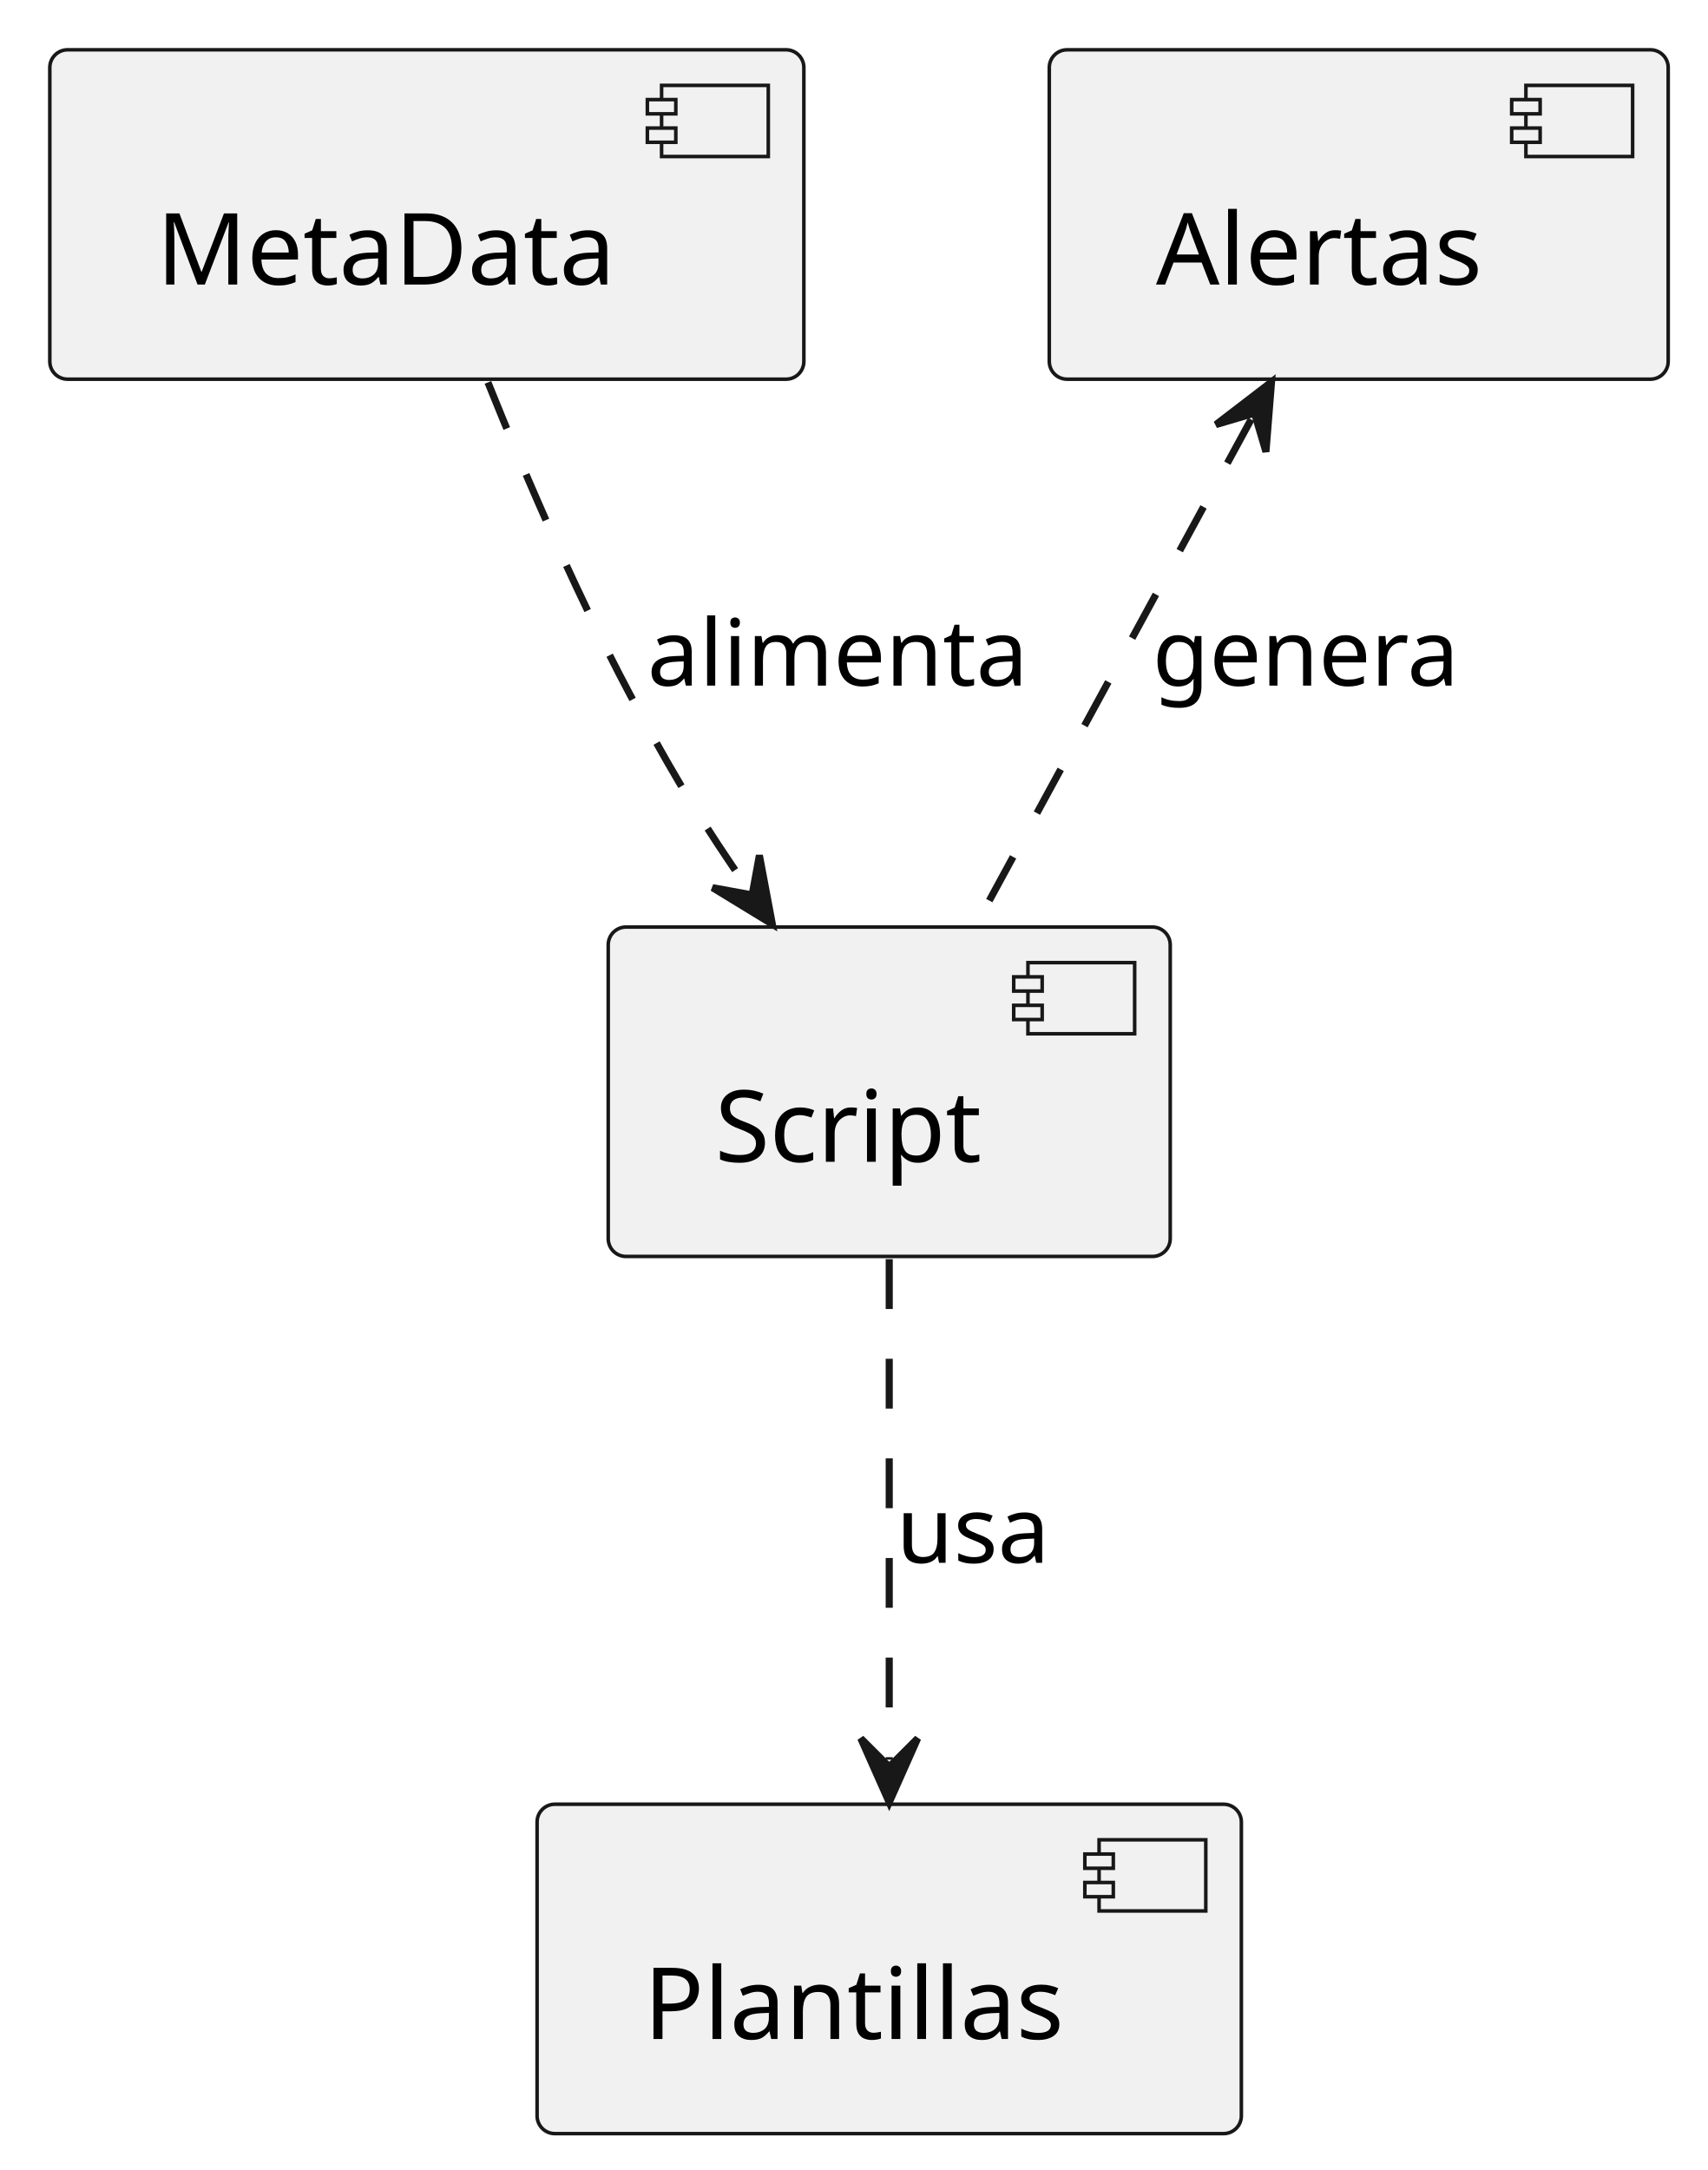
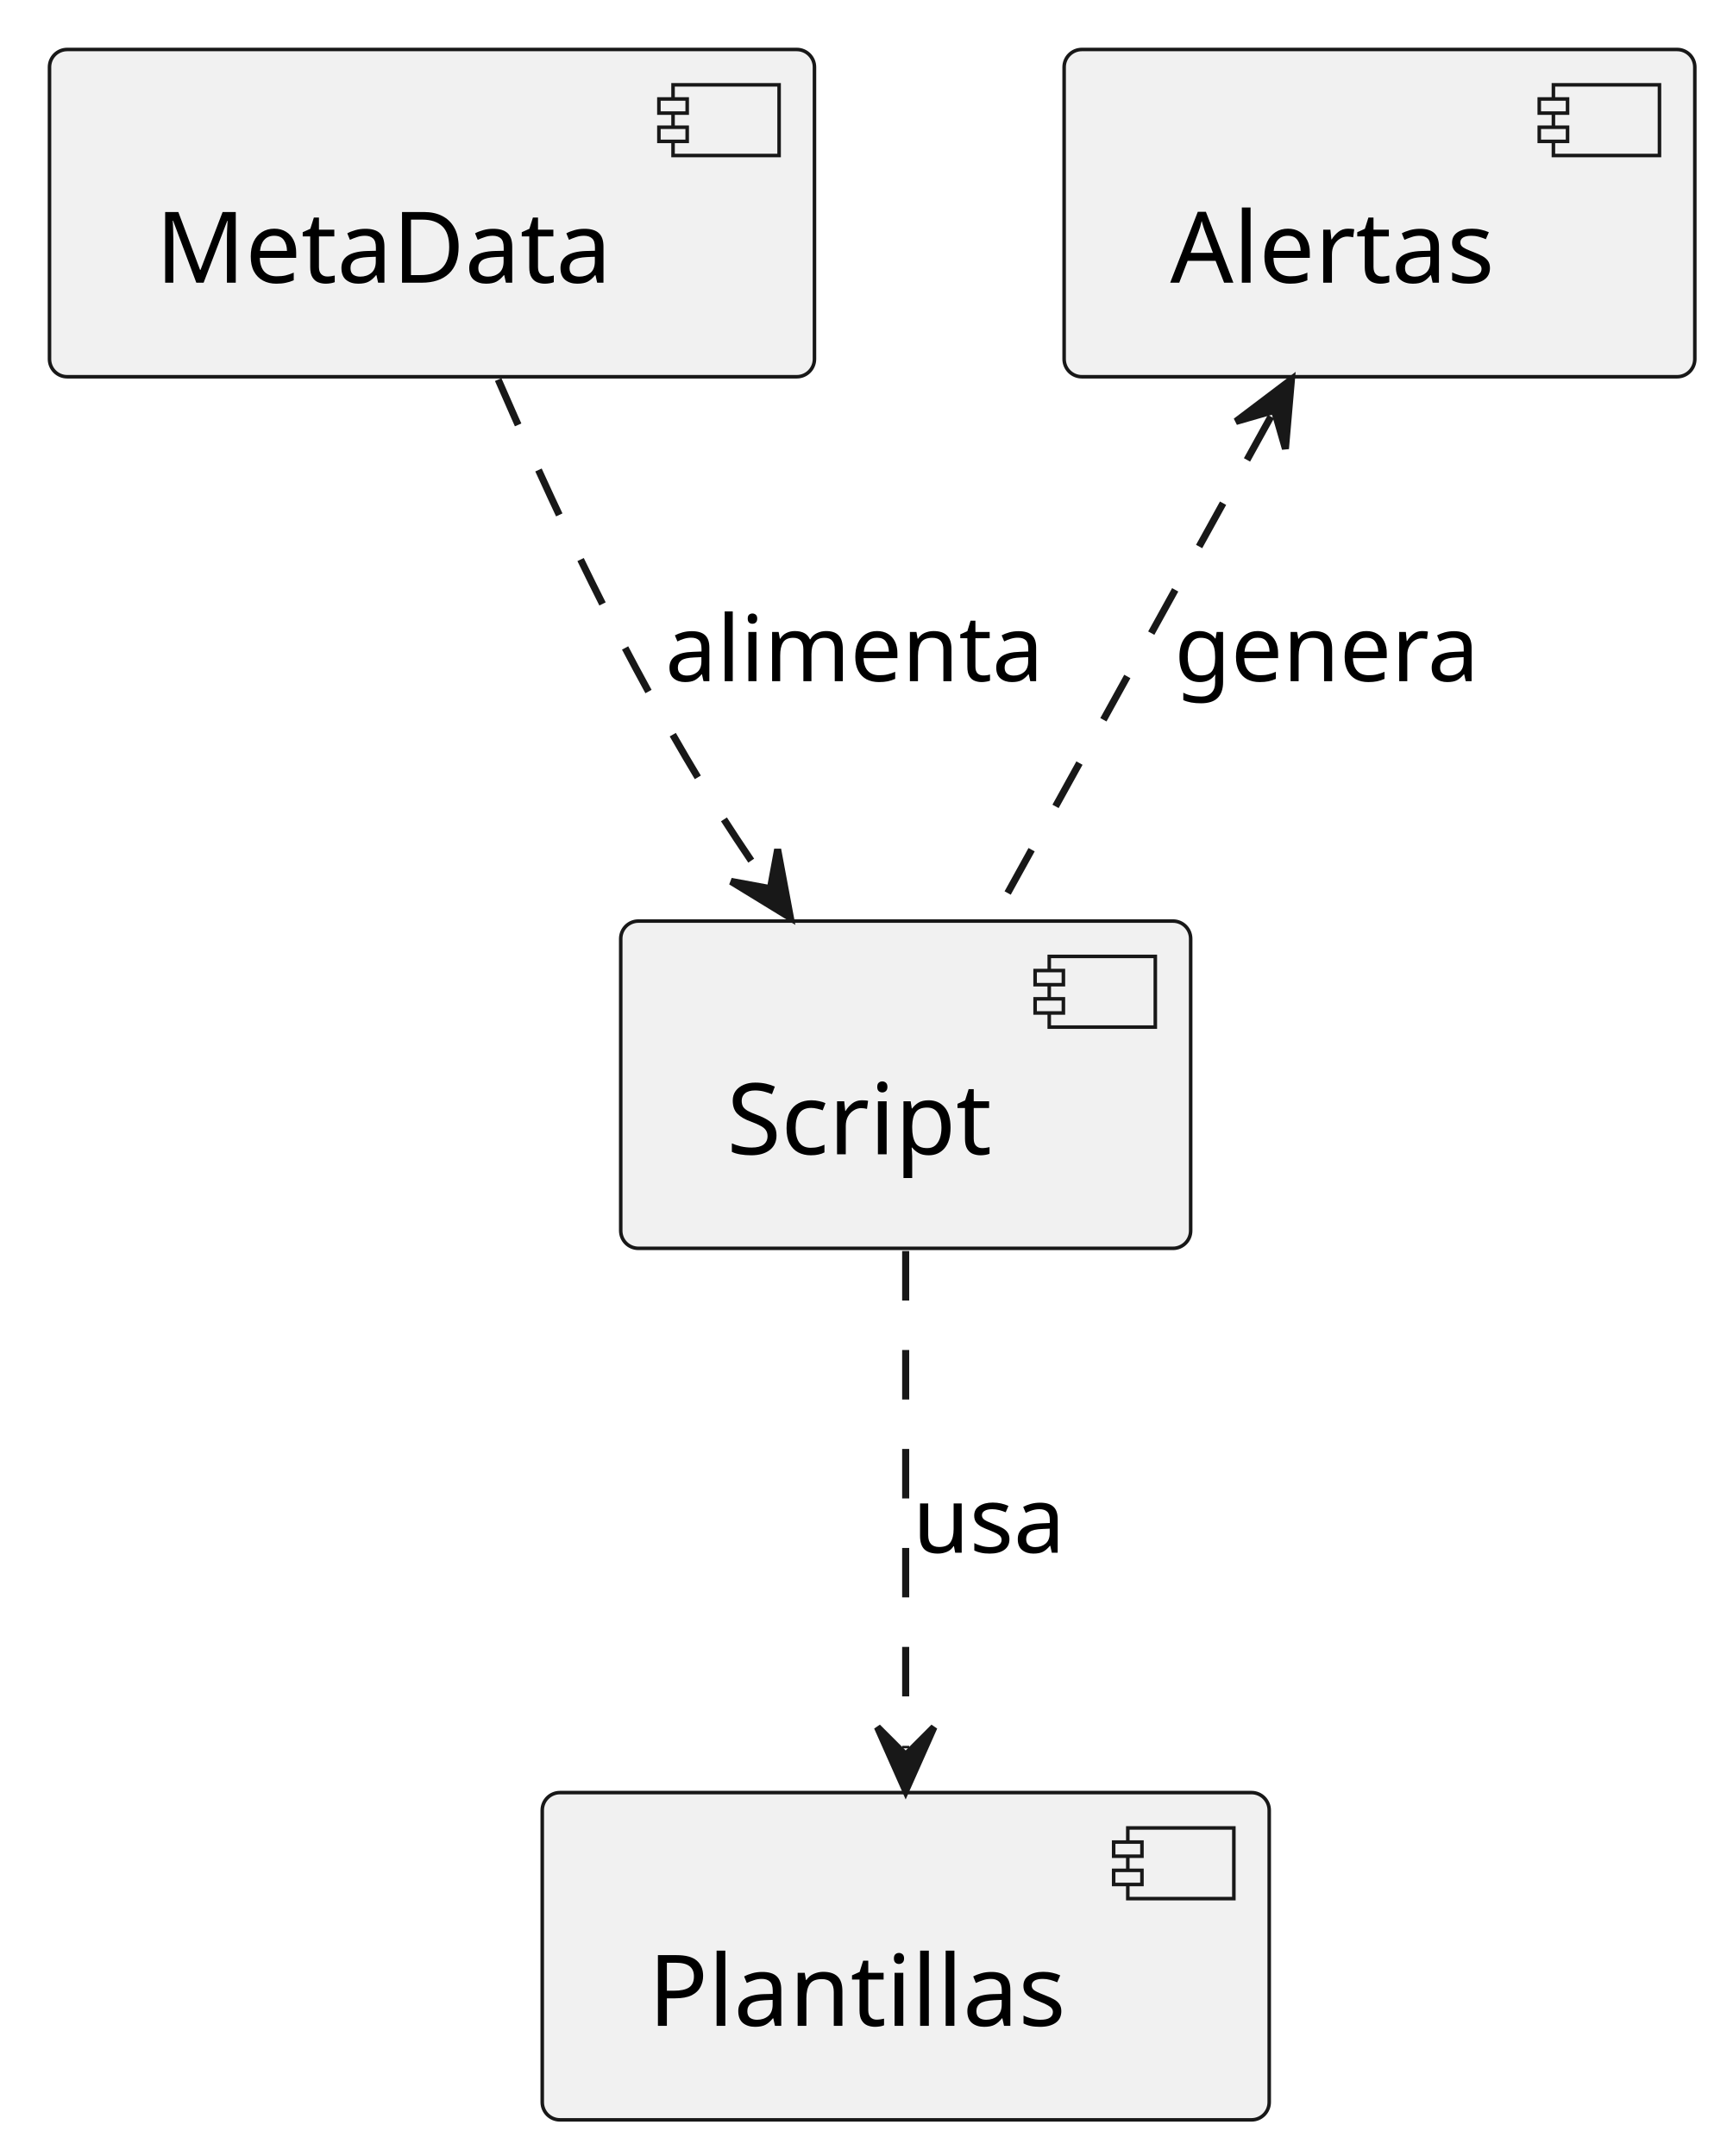
- <svg xmlns="http://www.w3.org/2000/svg" contentStyleType="text/css" height="305px" preserveAspectRatio="none" style="width:240px;height:305px;background:#FFFFFF;" version="1.1" viewBox="0 0 240 305" width="240px" zoomAndPan="magnify">
+ <svg xmlns="http://www.w3.org/2000/svg" contentStyleType="text/css" data-diagram-type="DESCRIPTION" height="305px" preserveAspectRatio="none" style="width:245px;height:305px;background:#FFFFFF;" version="1.1" viewBox="0 0 245 305" width="245px" zoomAndPan="magnify">
  <defs />
  <g>
-     <g id="elem_MetaData">
-       <rect fill="#F1F1F1" height="46.297" rx="2.5" ry="2.5" style="stroke:#181818;stroke-width:0.5;" width="106" x="7" y="7" />
-       <rect fill="#F1F1F1" height="10" style="stroke:#181818;stroke-width:0.5;" width="15" x="93" y="12" />
-       <rect fill="#F1F1F1" height="2" style="stroke:#181818;stroke-width:0.5;" width="4" x="91" y="14" />
-       <rect fill="#F1F1F1" height="2" style="stroke:#181818;stroke-width:0.5;" width="4" x="91" y="18" />
-       <text fill="#000000" font-family="sans-serif" font-size="14" lengthAdjust="spacing" textLength="66" x="22" y="39.995">MetaData</text>
+     <g class="entity" data-entity="MetaData" data-source-line="1" data-uid="ent0002" id="entity_MetaData">
+       <rect fill="#F1F1F1" height="46.297" rx="2.5" ry="2.5" style="stroke:#181818;stroke-width:0.5;" width="108.189" x="7" y="7" />
+       <rect fill="#F1F1F1" height="10" style="stroke:#181818;stroke-width:0.5;" width="15" x="95.189" y="12" />
+       <rect fill="#F1F1F1" height="2" style="stroke:#181818;stroke-width:0.5;" width="4" x="93.189" y="14" />
+       <rect fill="#F1F1F1" height="2" style="stroke:#181818;stroke-width:0.5;" width="4" x="93.189" y="18" />
+       <text fill="#000000" font-family="sans-serif" font-size="14" lengthAdjust="spacing" textLength="68.189" x="22" y="39.995">MetaData</text>
    </g>
-     <g id="elem_Script">
-       <rect fill="#F1F1F1" height="46.297" rx="2.5" ry="2.5" style="stroke:#181818;stroke-width:0.5;" width="79" x="85.5" y="130.3" />
-       <rect fill="#F1F1F1" height="10" style="stroke:#181818;stroke-width:0.5;" width="15" x="144.5" y="135.3" />
-       <rect fill="#F1F1F1" height="2" style="stroke:#181818;stroke-width:0.5;" width="4" x="142.5" y="137.3" />
-       <rect fill="#F1F1F1" height="2" style="stroke:#181818;stroke-width:0.5;" width="4" x="142.5" y="141.3" />
-       <text fill="#000000" font-family="sans-serif" font-size="14" lengthAdjust="spacing" textLength="39" x="100.5" y="163.295">Script</text>
+     <g class="entity" data-entity="Script" data-source-line="1" data-uid="ent0003" id="entity_Script">
+       <rect fill="#F1F1F1" height="46.297" rx="2.5" ry="2.5" style="stroke:#181818;stroke-width:0.5;" width="80.606" x="87.79" y="130.3" />
+       <rect fill="#F1F1F1" height="10" style="stroke:#181818;stroke-width:0.5;" width="15" x="148.395" y="135.3" />
+       <rect fill="#F1F1F1" height="2" style="stroke:#181818;stroke-width:0.5;" width="4" x="146.395" y="137.3" />
+       <rect fill="#F1F1F1" height="2" style="stroke:#181818;stroke-width:0.5;" width="4" x="146.395" y="141.3" />
+       <text fill="#000000" font-family="sans-serif" font-size="14" lengthAdjust="spacing" textLength="40.605" x="102.79" y="163.295">Script</text>
    </g>
-     <g id="elem_Plantillas">
-       <rect fill="#F1F1F1" height="46.297" rx="2.5" ry="2.5" style="stroke:#181818;stroke-width:0.5;" width="99" x="75.5" y="253.59" />
-       <rect fill="#F1F1F1" height="10" style="stroke:#181818;stroke-width:0.5;" width="15" x="154.5" y="258.59" />
-       <rect fill="#F1F1F1" height="2" style="stroke:#181818;stroke-width:0.5;" width="4" x="152.5" y="260.59" />
-       <rect fill="#F1F1F1" height="2" style="stroke:#181818;stroke-width:0.5;" width="4" x="152.5" y="264.59" />
-       <text fill="#000000" font-family="sans-serif" font-size="14" lengthAdjust="spacing" textLength="59" x="90.5" y="286.585">Plantillas</text>
+     <g class="entity" data-entity="Plantillas" data-source-line="2" data-uid="ent0005" id="entity_Plantillas">
+       <rect fill="#F1F1F1" height="46.297" rx="2.5" ry="2.5" style="stroke:#181818;stroke-width:0.5;" width="102.815" x="76.69" y="253.59" />
+       <rect fill="#F1F1F1" height="10" style="stroke:#181818;stroke-width:0.5;" width="15" x="159.505" y="258.59" />
+       <rect fill="#F1F1F1" height="2" style="stroke:#181818;stroke-width:0.5;" width="4" x="157.505" y="260.59" />
+       <rect fill="#F1F1F1" height="2" style="stroke:#181818;stroke-width:0.5;" width="4" x="157.505" y="264.59" />
+       <text fill="#000000" font-family="sans-serif" font-size="14" lengthAdjust="spacing" textLength="62.815" x="91.69" y="286.585">Plantillas</text>
    </g>
-     <g id="elem_Alertas">
-       <rect fill="#F1F1F1" height="46.297" rx="2.5" ry="2.5" style="stroke:#181818;stroke-width:0.5;" width="87" x="147.5" y="7" />
-       <rect fill="#F1F1F1" height="10" style="stroke:#181818;stroke-width:0.5;" width="15" x="214.5" y="12" />
-       <rect fill="#F1F1F1" height="2" style="stroke:#181818;stroke-width:0.5;" width="4" x="212.5" y="14" />
-       <rect fill="#F1F1F1" height="2" style="stroke:#181818;stroke-width:0.5;" width="4" x="212.5" y="18" />
-       <text fill="#000000" font-family="sans-serif" font-size="14" lengthAdjust="spacing" textLength="47" x="162.5" y="39.995">Alertas</text>
+     <g class="entity" data-entity="Alertas" data-source-line="3" data-uid="ent0007" id="entity_Alertas">
+       <rect fill="#F1F1F1" height="46.297" rx="2.5" ry="2.5" style="stroke:#181818;stroke-width:0.5;" width="89.198" x="150.5" y="7" />
+       <rect fill="#F1F1F1" height="10" style="stroke:#181818;stroke-width:0.5;" width="15" x="219.698" y="12" />
+       <rect fill="#F1F1F1" height="2" style="stroke:#181818;stroke-width:0.5;" width="4" x="217.698" y="14" />
+       <rect fill="#F1F1F1" height="2" style="stroke:#181818;stroke-width:0.5;" width="4" x="217.698" y="18" />
+       <text fill="#000000" font-family="sans-serif" font-size="14" lengthAdjust="spacing" textLength="49.198" x="165.5" y="39.995">Alertas</text>
    </g>
-     <g id="link_MetaData_Script">
-       <path d="M68.59,53.75 C74.11,67.5 81.78,85.25 90,100.3 C95.49,110.34 98.961,115.983 105.161,124.963 " fill="none" id="MetaData-to-Script" style="stroke:#181818;stroke-width:1.0;stroke-dasharray:7.0,7.0;" />
-       <polygon fill="#181818" points="108.57,129.9,106.748,120.221,105.729,125.785,100.165,124.766,108.57,129.9" style="stroke:#181818;stroke-width:1.0;" />
-       <text fill="#000000" font-family="sans-serif" font-size="13" lengthAdjust="spacing" textLength="56" x="91" y="96.367">alimenta</text>
+     <g class="link" data-entity-1="MetaData" data-entity-2="Script" data-source-line="1" data-uid="lnk4" id="link_MetaData_Script">
+       <path d="M70.46,53.7 C76.42,67.44 84.6,85.19 93.09,100.3 C98.71,110.28 102.197,115.898 108.387,124.888" fill="none" id="MetaData-to-Script" style="stroke:#181818;stroke-width:1;stroke-dasharray:7.0,7.0;" />
+       <polygon fill="#181818" points="111.79,129.83,109.981,120.149,108.954,125.712,103.391,124.686,111.79,129.83" style="stroke:#181818;stroke-width:1;" />
+       <text fill="#000000" font-family="sans-serif" font-size="13" lengthAdjust="spacing" textLength="57.154" x="94.09" y="96.367">alimenta</text>
    </g>
-     <g id="link_Script_Plantillas">
-       <path d="M125,176.98 C125,198.76 125,225.59 125,247.33 " fill="none" id="Script-to-Plantillas" style="stroke:#181818;stroke-width:1.0;stroke-dasharray:7.0,7.0;" />
-       <polygon fill="#181818" points="125,253.33,129,244.33,125,248.33,121,244.33,125,253.33" style="stroke:#181818;stroke-width:1.0;" />
-       <text fill="#000000" font-family="sans-serif" font-size="13" lengthAdjust="spacing" textLength="23" x="126" y="219.657">usa</text>
+     <g class="link" data-entity-1="Script" data-entity-2="Plantillas" data-source-line="2" data-uid="lnk6" id="link_Script_Plantillas">
+       <path d="M128.09,176.98 C128.09,198.76 128.09,225.59 128.09,247.33" fill="none" id="Script-to-Plantillas" style="stroke:#181818;stroke-width:1;stroke-dasharray:7.0,7.0;" />
+       <polygon fill="#181818" points="128.09,253.33,132.09,244.33,128.09,248.33,124.09,244.33,128.09,253.33" style="stroke:#181818;stroke-width:1;" />
+       <text fill="#000000" font-family="sans-serif" font-size="13" lengthAdjust="spacing" textLength="22.979" x="129.09" y="219.657">usa</text>
    </g>
-     <g id="link_Alertas_Script">
-       <path d="M175.874,58.951 C164.024,80.741 149.03,108.29 137.19,130.03 " fill="none" id="Alertas-backto-Script" style="stroke:#181818;stroke-width:1.0;stroke-dasharray:7.0,7.0;" />
-       <polygon fill="#181818" points="178.74,53.68,170.926,59.675,176.351,58.072,177.954,63.498,178.74,53.68" style="stroke:#181818;stroke-width:1.0;" />
-       <text fill="#000000" font-family="sans-serif" font-size="13" lengthAdjust="spacing" textLength="45" x="162" y="96.367">genera</text>
+     <g class="link" data-entity-1="Alertas" data-entity-2="Script" data-source-line="3" data-uid="lnk8" id="link_Alertas_Script">
+       <path d="M179.748,58.932 C167.708,80.722 152.48,108.29 140.47,130.03" fill="none" id="Alertas-backto-Script" style="stroke:#181818;stroke-width:1;stroke-dasharray:7.0,7.0;" />
+       <polygon fill="#181818" points="182.65,53.68,174.796,59.623,180.232,58.056,181.798,63.492,182.65,53.68" style="stroke:#181818;stroke-width:1;" />
+       <text fill="#000000" font-family="sans-serif" font-size="13" lengthAdjust="spacing" textLength="45.798" x="166.09" y="96.367">genera</text>
    </g>
  </g>
</svg>
